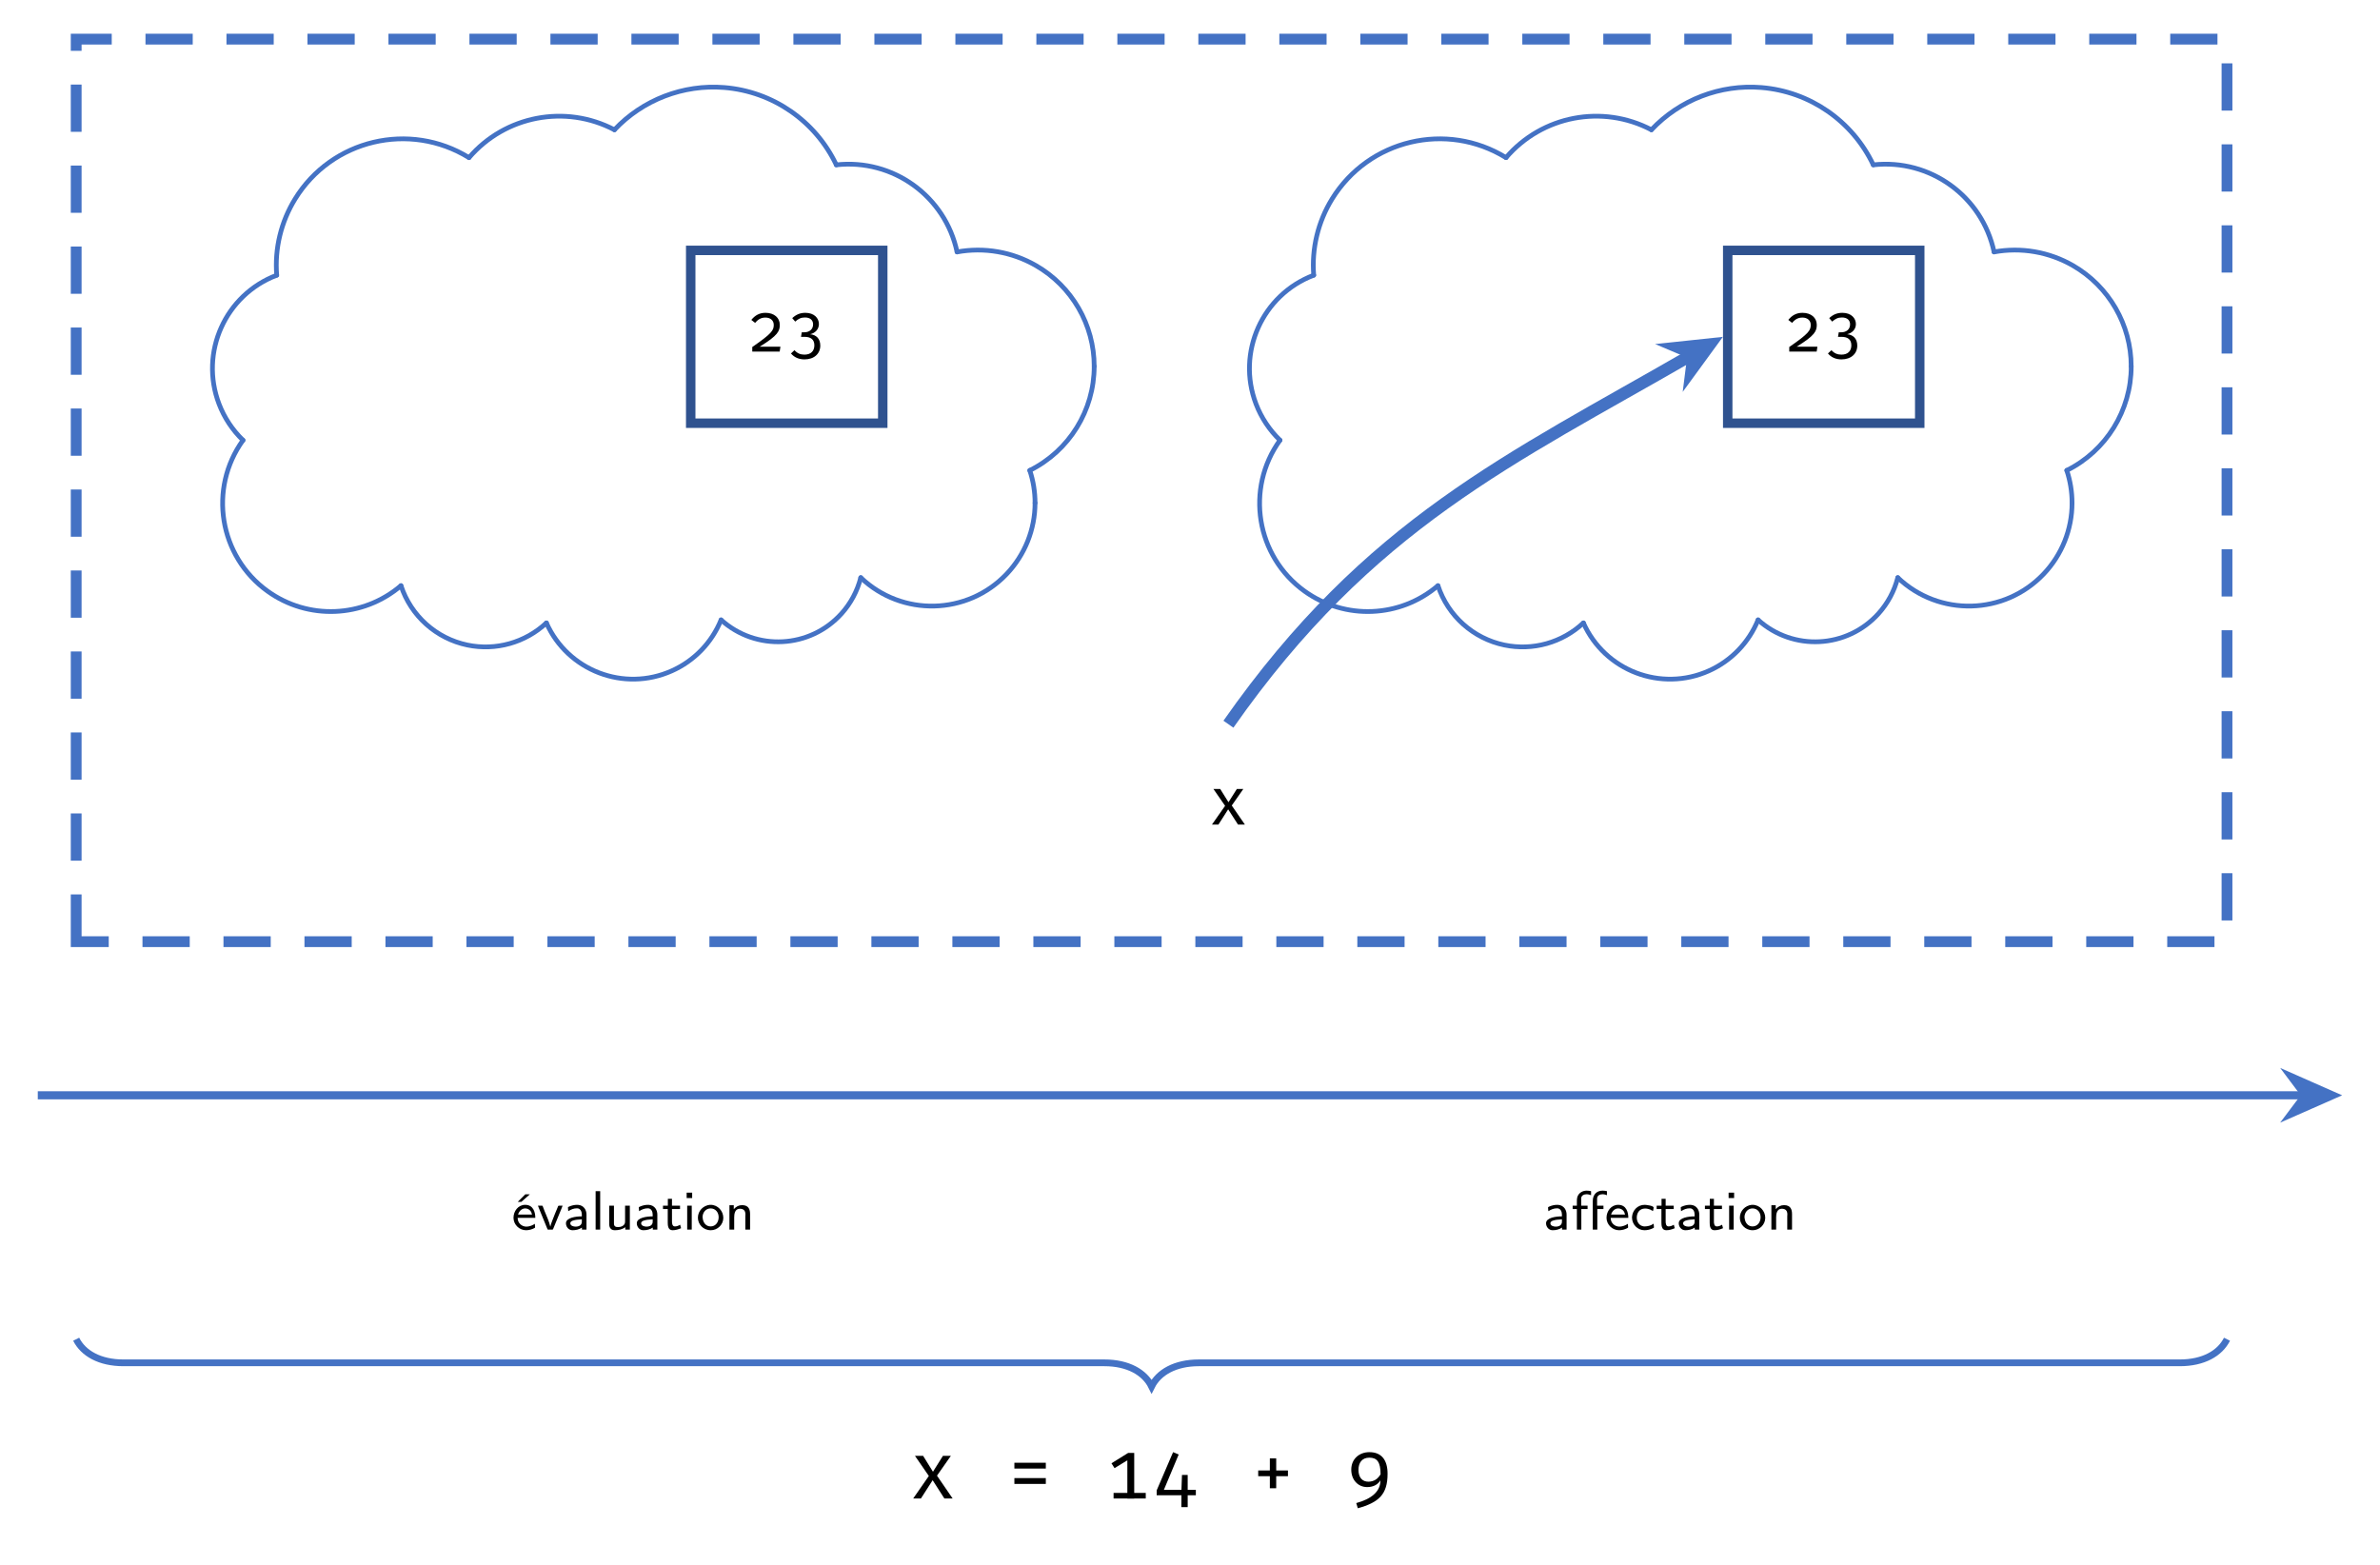
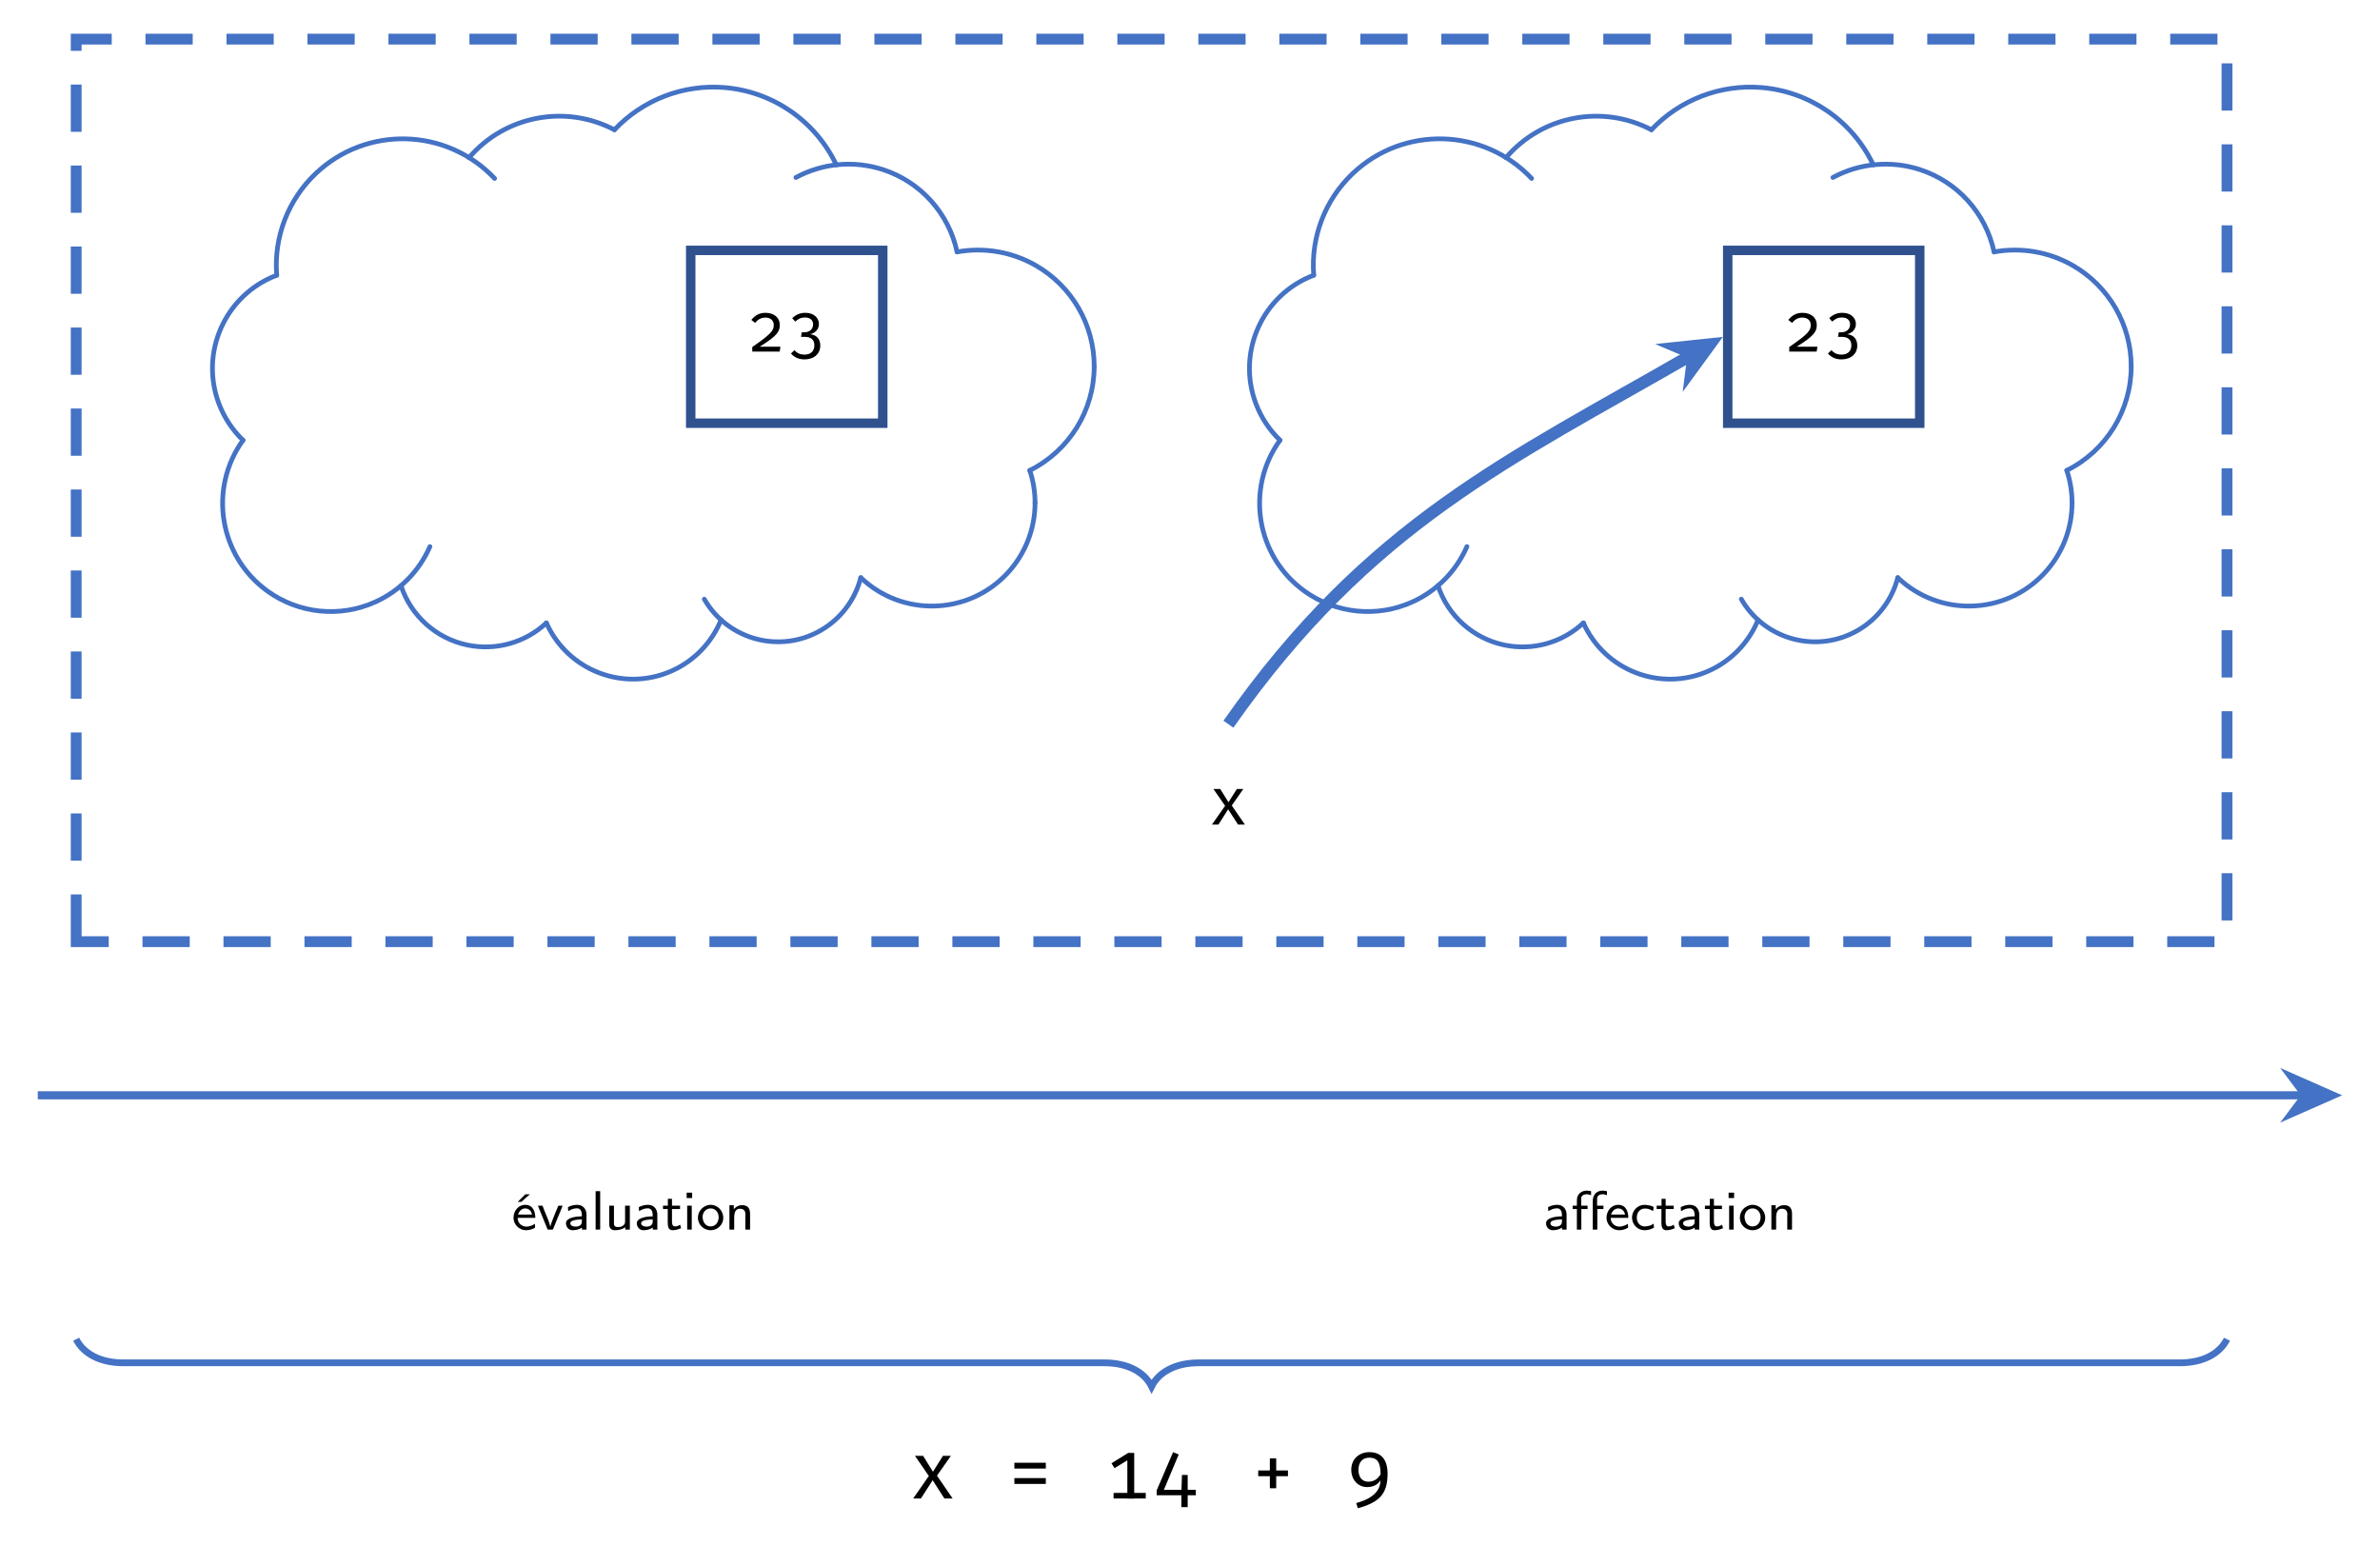
<svg xmlns="http://www.w3.org/2000/svg" xmlns:xlink="http://www.w3.org/1999/xlink" viewBox="0 0 351.315 230.917">
  <defs>
    <g>
      <g id="glyph-0-0">
        <path d="M 1.812 0 L 3.547 -2.703 L 5.281 0 L 6.5 0 L 4.188 -3.375 L 6.234 -6.297 L 5.062 -6.297 L 3.594 -3.953 L 2.141 -6.297 L 0.938 -6.297 L 2.984 -3.328 L 0.672 0 Z M 1.812 0 " />
      </g>
      <g id="glyph-0-1">
        <path d="M 5.906 -5.281 L 1.266 -5.281 L 1.266 -4.422 L 5.906 -4.422 Z M 5.906 -3.016 L 1.266 -3.016 L 1.266 -2.156 L 5.906 -2.156 Z M 5.906 -3.016 " />
      </g>
      <g id="glyph-0-2">
        <path d="M 6.312 -0.828 L 4.609 -0.828 L 4.609 -6.734 L 3.719 -6.734 L 1.25 -5.203 L 1.703 -4.484 L 3.594 -5.641 L 3.594 -0.828 L 1.562 -0.828 L 1.562 0 L 3.594 0 L 3.594 0.016 L 4.609 0.016 L 4.609 0 L 6.312 0 Z M 6.312 -0.828 " />
      </g>
      <g id="glyph-0-3">
        <path d="M 6.531 -1.281 L 5.328 -1.281 L 5.328 -3.484 L 4.484 -3.484 L 4.406 -1.281 L 1.812 -1.281 L 4 -6.5 L 3.172 -6.844 L 0.75 -1.203 L 0.75 -0.484 L 4.406 -0.484 L 4.391 1.266 L 5.328 1.266 L 5.328 -0.484 L 6.531 -0.484 Z M 6.531 -1.281 " />
      </g>
      <g id="glyph-0-4">
        <path d="M 4.047 -5.922 L 3.109 -5.922 L 3.109 -4.141 L 1.391 -4.141 L 1.391 -3.297 L 3.109 -3.297 L 3.109 -1.516 L 4.047 -1.516 L 4.047 -3.297 L 5.781 -3.297 L 5.781 -4.141 L 4.047 -4.141 Z M 4.047 -5.922 " />
      </g>
      <g id="glyph-0-5">
        <path d="M 3.453 -6.844 C 1.969 -6.844 0.781 -5.844 0.781 -4.266 C 0.781 -2.75 1.781 -1.672 3.172 -1.688 C 4.062 -1.703 4.734 -2.078 5.078 -2.688 L 5.078 -2.578 C 5.062 -1.031 3.734 0.078 1.516 0.672 L 1.75 1.438 C 4.828 0.578 6.141 -0.578 6.141 -3.656 C 6.141 -5.625 5.297 -6.844 3.453 -6.844 Z M 3.344 -2.484 C 2.406 -2.469 1.844 -3.109 1.844 -4.234 C 1.844 -5.312 2.391 -6.031 3.453 -6.031 C 4.562 -6.031 5.109 -5.422 5.109 -3.578 C 4.656 -2.828 4.109 -2.516 3.344 -2.484 Z M 3.344 -2.484 " />
      </g>
      <g id="glyph-1-0">
        <path d="M 2.844 -5.719 C 1.953 -5.719 1.312 -5.359 0.75 -4.672 L 1.312 -4.234 C 1.797 -4.812 2.25 -5.016 2.844 -5.016 C 3.562 -5.016 4.062 -4.594 4.062 -3.938 C 4.062 -3.125 3.766 -2.656 0.891 -0.672 L 0.891 0 L 4.938 0 L 5.047 -0.719 L 1.984 -0.719 C 4.719 -2.391 4.953 -3.047 4.953 -3.953 C 4.953 -4.969 4.141 -5.719 2.844 -5.719 Z M 2.844 -5.719 " />
      </g>
      <g id="glyph-1-1">
        <path d="M 2.75 -5.719 C 1.984 -5.719 1.391 -5.469 0.812 -4.938 L 1.25 -4.422 C 1.719 -4.844 2.109 -5.031 2.688 -5.031 C 3.453 -5.031 3.891 -4.641 3.891 -4.016 C 3.891 -3.266 3.328 -2.844 2.578 -2.844 L 2.219 -2.844 L 2.109 -2.172 L 2.625 -2.172 C 3.531 -2.172 4.078 -1.797 4.078 -0.922 C 4.078 -0.078 3.562 0.453 2.609 0.453 C 2.031 0.453 1.562 0.266 1.141 -0.203 L 0.625 0.281 C 1.125 0.875 1.812 1.156 2.625 1.156 C 4.062 1.156 4.953 0.297 4.953 -0.875 C 4.953 -1.922 4.344 -2.469 3.453 -2.562 C 4.172 -2.719 4.75 -3.266 4.75 -4.062 C 4.75 -4.922 4.062 -5.719 2.75 -5.719 Z M 2.75 -5.719 " />
      </g>
      <g id="glyph-1-2">
        <path d="M 1.516 0 L 2.953 -2.25 L 4.406 0 L 5.422 0 L 3.484 -2.812 L 5.188 -5.25 L 4.234 -5.25 L 3 -3.297 L 1.781 -5.25 L 0.781 -5.25 L 2.5 -2.766 L 0.562 0 Z M 1.516 0 " />
      </g>
      <g id="glyph-2-0">
        <path d="M 3.422 -0.875 C 3.359 -0.844 3.297 -0.781 3.234 -0.75 C 2.922 -0.578 2.547 -0.453 2.172 -0.453 C 1.578 -0.453 0.891 -0.906 0.891 -1.75 L 3.5 -1.75 C 3.5 -2.562 3.219 -3.672 2 -3.672 C 0.969 -3.672 0.281 -2.734 0.281 -1.766 L 0.281 -1.734 C 0.297 -0.734 1.141 0.078 2.141 0.078 C 2.578 0.078 3 -0.047 3.359 -0.234 C 3.422 -0.266 3.469 -0.297 3.469 -0.359 C 3.469 -0.531 3.438 -0.703 3.422 -0.875 Z M 0.953 -2.234 C 1.094 -2.688 1.453 -3.141 2.016 -3.141 C 2.281 -3.141 2.578 -3.016 2.75 -2.812 C 2.906 -2.641 2.969 -2.438 3.016 -2.234 Z M 0.906 -4.109 L 1.438 -4.109 L 2.688 -5.219 L 2.016 -5.219 Z M 0.906 -4.109 " />
      </g>
      <g id="glyph-2-1">
        <path d="M 0.125 -3.547 C 0.156 -3.438 0.203 -3.328 0.25 -3.219 L 1.469 -0.234 C 1.531 -0.109 1.531 0 1.672 0 C 1.703 0 1.734 -0.016 1.766 -0.016 L 2.141 -0.016 C 2.172 -0.016 2.203 0 2.234 0 C 2.375 0 2.391 -0.203 2.453 -0.312 C 2.766 -1.078 3.078 -1.859 3.406 -2.641 L 3.641 -3.219 C 3.688 -3.328 3.734 -3.438 3.766 -3.547 L 3.234 -3.547 C 3.094 -3.547 3.078 -3.422 3.047 -3.328 C 2.766 -2.672 2.5 -2.016 2.25 -1.359 C 2.141 -1.062 2.016 -0.766 1.953 -0.453 C 1.766 -1.234 1.422 -1.984 1.109 -2.734 C 1.047 -2.922 0.969 -3.125 0.891 -3.312 L 0.828 -3.469 C 0.812 -3.516 0.781 -3.547 0.719 -3.547 Z M 0.125 -3.547 " />
      </g>
      <g id="glyph-2-2">
        <path d="M 0.703 -2.734 C 1.125 -3 1.5 -3.156 2 -3.156 C 2.5 -3.156 2.703 -2.672 2.703 -2.234 L 2.703 -1.969 C 1.844 -1.969 0.359 -1.781 0.359 -0.953 C 0.359 -0.422 0.75 0.078 1.328 0.078 C 1.812 0.078 2.312 -0.031 2.719 -0.312 L 2.719 -0.016 L 3.391 -0.016 L 3.391 -2.234 C 3.391 -2.875 3.031 -3.609 2.109 -3.672 L 2.016 -3.672 C 1.594 -3.672 1.203 -3.578 0.812 -3.406 C 0.75 -3.375 0.656 -3.344 0.656 -3.266 C 0.656 -3.094 0.688 -2.906 0.703 -2.734 Z M 2.703 -1.531 L 2.703 -1.172 C 2.703 -0.719 2.359 -0.453 1.781 -0.453 C 1.5 -0.453 1 -0.562 1 -0.953 C 1 -1.344 1.688 -1.422 1.953 -1.469 C 2.203 -1.5 2.453 -1.516 2.703 -1.531 Z M 2.703 -1.531 " />
      </g>
      <g id="glyph-2-3">
        <path d="M 0.672 -5.688 L 0.672 -0.016 L 1.344 -0.016 L 1.344 -5.688 Z M 0.672 -5.688 " />
      </g>
      <g id="glyph-2-4">
        <path d="M 0.656 -3.547 L 0.656 -0.906 C 0.656 -0.625 0.688 -0.344 0.875 -0.156 C 1.031 0.031 1.281 0.078 1.516 0.078 C 2.047 0.078 2.609 -0.047 3.031 -0.375 L 3.031 -0.016 L 3.703 -0.016 L 3.703 -3.547 L 3 -3.547 L 3 -1.328 C 3 -1.156 3 -1 2.922 -0.844 C 2.734 -0.516 2.359 -0.391 2.016 -0.391 L 1.984 -0.391 C 1.719 -0.391 1.359 -0.406 1.359 -0.906 L 1.359 -3.547 Z M 0.656 -3.547 " />
      </g>
      <g id="glyph-2-5">
        <path d="M 0.875 -4.562 L 0.875 -3.547 L 0.156 -3.547 L 0.156 -3.047 L 0.859 -3.047 L 0.859 -1.078 C 0.859 -0.641 0.891 0.078 1.562 0.078 C 2.016 0.078 2.422 -0.047 2.828 -0.219 L 2.688 -0.734 C 2.422 -0.578 2.203 -0.484 1.906 -0.484 C 1.516 -0.484 1.484 -0.953 1.484 -1.219 L 1.484 -3.047 L 2.672 -3.047 L 2.672 -3.547 L 1.484 -3.547 L 1.484 -4.562 Z M 0.875 -4.562 " />
      </g>
      <g id="glyph-2-6">
        <path d="M 0.672 -3.547 L 0.672 -0.016 L 1.344 -0.016 L 1.344 -3.547 Z M 0.594 -5.469 L 0.594 -4.672 L 1.406 -4.672 L 1.406 -5.469 Z M 0.594 -5.469 " />
      </g>
      <g id="glyph-2-7">
        <path d="M 1.984 -3.672 C 1.016 -3.562 0.234 -2.781 0.234 -1.766 C 0.234 -0.828 0.984 0.078 2.141 0.078 C 3.109 0.078 3.984 -0.719 3.984 -1.75 C 3.984 -2.734 3.203 -3.672 2.109 -3.672 C 2.062 -3.672 2.031 -3.672 1.984 -3.672 Z M 0.938 -1.719 C 0.922 -1.766 0.922 -1.812 0.922 -1.859 C 0.922 -2.531 1.391 -3.141 2.109 -3.141 C 2.844 -3.141 3.297 -2.547 3.297 -1.844 C 3.297 -1.125 2.859 -0.484 2.109 -0.484 C 1.453 -0.484 1.016 -0.984 0.938 -1.719 Z M 0.938 -1.719 " />
      </g>
      <g id="glyph-2-8">
        <path d="M 1.297 -3.031 L 1.297 -3.609 L 0.656 -3.609 L 0.656 -0.016 L 1.359 -0.016 L 1.359 -1.812 C 1.359 -2.312 1.453 -3.094 2.188 -3.094 C 2.656 -3.094 3.016 -2.891 3.016 -2.266 C 3.016 -2.156 3 -2.047 3 -1.953 L 3 -0.016 L 3.703 -0.016 L 3.703 -1.875 C 3.703 -2.016 3.703 -2.156 3.703 -2.297 C 3.703 -2.938 3.531 -3.625 2.531 -3.625 C 2.031 -3.625 1.656 -3.422 1.297 -3.031 Z M 1.297 -3.031 " />
      </g>
      <g id="glyph-2-9">
        <path d="M 0.844 -3.547 L 0.219 -3.547 L 0.219 -3.047 L 0.844 -3.047 L 0.844 -0.016 L 1.5 -0.016 L 1.5 -3.047 L 2.422 -3.047 L 2.422 -3.547 L 1.484 -3.547 L 1.484 -4.359 C 1.484 -4.438 1.469 -4.5 1.469 -4.578 C 1.469 -5.047 1.891 -5.234 2.266 -5.234 C 2.516 -5.234 2.719 -5.172 2.938 -5.094 L 2.938 -5.688 C 2.719 -5.734 2.516 -5.766 2.281 -5.766 C 1.766 -5.766 1.125 -5.5 0.906 -4.812 C 0.844 -4.594 0.844 -4.359 0.844 -4.141 Z M 3.188 -0.016 L 3.859 -0.016 L 3.859 -3.047 L 4.766 -3.047 L 4.766 -3.547 L 3.828 -3.547 L 3.828 -4.359 C 3.828 -4.438 3.828 -4.5 3.828 -4.578 C 3.828 -5.047 4.234 -5.234 4.625 -5.234 C 4.875 -5.234 5.062 -5.172 5.281 -5.094 L 5.281 -5.688 C 5.078 -5.734 4.859 -5.766 4.641 -5.766 C 3.844 -5.766 3.188 -5.266 3.188 -4.203 Z M 3.188 -0.016 " />
      </g>
      <g id="glyph-2-10">
        <path d="M 3.422 -0.875 C 3.359 -0.844 3.297 -0.781 3.234 -0.75 C 2.922 -0.578 2.547 -0.453 2.172 -0.453 C 1.578 -0.453 0.891 -0.906 0.891 -1.75 L 3.5 -1.75 C 3.5 -2.562 3.219 -3.672 2 -3.672 C 0.969 -3.672 0.281 -2.734 0.281 -1.766 L 0.281 -1.734 C 0.297 -0.734 1.141 0.078 2.141 0.078 C 2.578 0.078 3 -0.047 3.359 -0.234 C 3.422 -0.266 3.469 -0.297 3.469 -0.359 C 3.469 -0.531 3.438 -0.703 3.422 -0.875 Z M 0.953 -2.234 C 1.094 -2.688 1.453 -3.141 2.016 -3.141 C 2.281 -3.141 2.578 -3.016 2.75 -2.812 C 2.906 -2.641 2.969 -2.438 3.016 -2.234 Z M 0.953 -2.234 " />
      </g>
      <g id="glyph-2-11">
        <path d="M 3.469 -0.891 C 3.344 -0.828 3.234 -0.734 3.094 -0.672 C 2.781 -0.547 2.453 -0.484 2.109 -0.484 L 2.047 -0.484 C 1.328 -0.562 0.984 -1.172 0.984 -1.781 C 0.984 -2.469 1.375 -3.125 2.203 -3.125 C 2.484 -3.125 2.734 -3.062 2.984 -2.969 C 3.109 -2.906 3.234 -2.812 3.375 -2.75 C 3.422 -2.906 3.469 -3.125 3.469 -3.266 C 3.469 -3.562 2.266 -3.672 2.156 -3.672 C 1.094 -3.672 0.344 -2.844 0.281 -1.875 L 0.281 -1.781 C 0.281 -0.797 1.078 0.078 2.125 0.078 C 2.578 0.078 3 -0.031 3.406 -0.234 C 3.453 -0.25 3.516 -0.281 3.516 -0.359 C 3.516 -0.531 3.484 -0.703 3.469 -0.891 Z M 3.469 -0.891 " />
      </g>
    </g>
    <clipPath id="clip-0">
      <path clip-rule="nonzero" d="M 321 142 L 351.316 142 L 351.316 182 L 321 182 Z M 321 142 " />
    </clipPath>
  </defs>
  <path fill="none" stroke-width="1.594" stroke-linecap="butt" stroke-linejoin="miter" stroke="rgb(26.668%,44.707%,76.862%)" stroke-opacity="1" stroke-dasharray="6.974 4.981" stroke-miterlimit="10" d="M -82.207 -79.371 L -82.207 53.86 L 235.277 53.86 L 235.277 -79.371 Z M -82.207 -79.371 " transform="matrix(1,0,0,-1,93.453,59.637)" />
  <path fill="none" stroke-width="1.196" stroke-linecap="butt" stroke-linejoin="miter" stroke="rgb(26.668%,44.707%,76.862%)" stroke-opacity="1" stroke-miterlimit="10" d="M -87.875 -102.05 L 246.609 -102.05 " transform="matrix(1,0,0,-1,93.453,59.637)" />
  <path fill-rule="nonzero" fill="rgb(26.668%,44.707%,76.862%)" fill-opacity="1" d="M 344.25 161.688 L 338.43 159.117 L 340.359 161.688 L 338.43 164.254 Z M 344.25 161.688 " />
  <g clip-path="url(#clip-0)">
    <path fill="none" stroke-width="1.196" stroke-linecap="butt" stroke-linejoin="miter" stroke="rgb(26.668%,44.707%,76.862%)" stroke-opacity="1" stroke-miterlimit="10" d="M 7.582 -0.002 L 1.761 2.568 L 3.691 -0.002 L 1.761 -2.568 Z M 7.582 -0.002 " transform="matrix(1,0,0,-1,336.6685,161.6857)" />
  </g>
  <path fill="none" stroke-width="0.996" stroke-linecap="butt" stroke-linejoin="miter" stroke="rgb(26.668%,44.707%,76.862%)" stroke-opacity="1" stroke-miterlimit="10" d="M -82.207 -138.058 C -81.16 -140.148 -78.719 -141.543 -75.23 -141.543 L 69.563 -141.543 C 73.051 -141.543 75.492 -142.937 76.535 -145.031 C 77.582 -142.937 80.024 -141.543 83.512 -141.543 L 228.305 -141.543 C 231.793 -141.543 234.231 -140.148 235.277 -138.058 " transform="matrix(1,0,0,-1,93.453,59.637)" />
  <g fill="rgb(0%,0%,0%)" fill-opacity="1">
    <use xlink:href="#glyph-0-0" x="134.123" y="221.211" />
  </g>
  <g fill="rgb(0%,0%,0%)" fill-opacity="1">
    <use xlink:href="#glyph-0-1" x="148.469" y="221.211" />
  </g>
  <g fill="rgb(0%,0%,0%)" fill-opacity="1">
    <use xlink:href="#glyph-0-2" x="162.815" y="221.211" />
    <use xlink:href="#glyph-0-3" x="169.989" y="221.211" />
  </g>
  <g fill="rgb(0%,0%,0%)" fill-opacity="1">
    <use xlink:href="#glyph-0-4" x="184.335" y="221.211" />
  </g>
  <g fill="rgb(0%,0%,0%)" fill-opacity="1">
    <use xlink:href="#glyph-0-5" x="198.681" y="221.211" />
  </g>
  <path fill="none" stroke-width="0.697" stroke-linecap="round" stroke-linejoin="miter" stroke="rgb(26.668%,44.707%,76.862%)" stroke-opacity="1" stroke-miterlimit="10" d="M 68.063 5.559 C 68.063 11.692 64.789 17.36 59.477 20.426 C 55.953 22.461 51.82 23.176 47.82 22.446 " transform="matrix(1,0,0,-1,93.453,59.637)" />
  <path fill="none" stroke-width="0.697" stroke-linecap="round" stroke-linejoin="miter" stroke="rgb(26.668%,44.707%,76.862%)" stroke-opacity="1" stroke-miterlimit="10" d="M 58.555 -9.804 C 64.379 -6.902 68.063 -0.953 68.063 5.559 " transform="matrix(1,0,0,-1,93.453,59.637)" />
-   <path fill="none" stroke-width="0.697" stroke-linecap="round" stroke-linejoin="miter" stroke="rgb(26.668%,44.707%,76.862%)" stroke-opacity="1" stroke-miterlimit="10" d="M 47.82 22.446 C 46.07 30.676 38.359 36.235 29.996 35.301 " transform="matrix(1,0,0,-1,93.453,59.637)" />
+   <path fill="none" stroke-width="0.697" stroke-linecap="round" stroke-linejoin="miter" stroke="rgb(26.668%,44.707%,76.862%)" stroke-opacity="1" stroke-miterlimit="10" d="M 47.82 22.446 C 46.602 28.164 42.426 32.801 36.863 34.606 C 32.609 35.985 27.969 35.563 24.035 33.438 " transform="matrix(1,0,0,-1,93.453,59.637)" />
  <path fill="none" stroke-width="0.697" stroke-linecap="round" stroke-linejoin="miter" stroke="rgb(26.668%,44.707%,76.862%)" stroke-opacity="1" stroke-miterlimit="10" d="M 29.992 35.305 C 26.918 41.782 20.621 46.133 13.473 46.715 C 7.399 47.207 1.426 44.91 -2.754 40.477 " transform="matrix(1,0,0,-1,93.453,59.637)" />
  <path fill="none" stroke-width="0.697" stroke-linecap="round" stroke-linejoin="miter" stroke="rgb(26.668%,44.707%,76.862%)" stroke-opacity="1" stroke-miterlimit="10" d="M -2.754 40.477 C -9.992 44.274 -18.894 42.571 -24.219 36.367 " transform="matrix(1,0,0,-1,93.453,59.637)" />
-   <path fill="none" stroke-width="0.697" stroke-linecap="round" stroke-linejoin="miter" stroke="rgb(26.668%,44.707%,76.862%)" stroke-opacity="1" stroke-miterlimit="10" d="M -24.223 36.367 C -32.996 41.774 -44.492 39.043 -49.894 30.266 C -51.969 26.899 -52.922 22.953 -52.609 19.012 " transform="matrix(1,0,0,-1,93.453,59.637)" />
+   <path fill="none" stroke-width="0.697" stroke-linecap="round" stroke-linejoin="miter" stroke="rgb(26.668%,44.707%,76.862%)" stroke-opacity="1" stroke-miterlimit="10" d="M -20.445 33.297 C -27.519 40.789 -39.332 41.125 -46.82 34.047 C -50.926 30.168 -53.055 24.641 -52.609 19.012 " transform="matrix(1,0,0,-1,93.453,59.637)" />
  <path fill="none" stroke-width="0.697" stroke-linecap="round" stroke-linejoin="miter" stroke="rgb(26.668%,44.707%,76.862%)" stroke-opacity="1" stroke-miterlimit="10" d="M -52.605 19.008 C -60.203 16.117 -64.019 7.614 -61.125 0.016 C -60.355 -2.011 -59.144 -3.843 -57.582 -5.347 " transform="matrix(1,0,0,-1,93.453,59.637)" />
-   <path fill="none" stroke-width="0.697" stroke-linecap="round" stroke-linejoin="miter" stroke="rgb(26.668%,44.707%,76.862%)" stroke-opacity="1" stroke-miterlimit="10" d="M -57.582 -5.347 C -62.734 -12.504 -61.109 -22.48 -53.953 -27.633 C -47.988 -31.925 -39.859 -31.593 -34.266 -26.82 " transform="matrix(1,0,0,-1,93.453,59.637)" />
+   <path fill="none" stroke-width="0.697" stroke-linecap="round" stroke-linejoin="miter" stroke="rgb(26.668%,44.707%,76.862%)" stroke-opacity="1" stroke-miterlimit="10" d="M -57.582 -5.347 C -62.734 -12.504 -61.109 -22.48 -53.953 -27.633 C -49.324 -30.965 -43.269 -31.574 -38.07 -29.23 C -34.453 -27.605 -31.574 -24.683 -29.992 -21.05 " transform="matrix(1,0,0,-1,93.453,59.637)" />
  <path fill="none" stroke-width="0.697" stroke-linecap="round" stroke-linejoin="miter" stroke="rgb(26.668%,44.707%,76.862%)" stroke-opacity="1" stroke-miterlimit="10" d="M -34.262 -26.82 C -32.797 -31.281 -29.058 -34.621 -24.465 -35.582 C -20.277 -36.457 -15.922 -35.238 -12.797 -32.316 " transform="matrix(1,0,0,-1,93.453,59.637)" />
  <path fill="none" stroke-width="0.697" stroke-linecap="round" stroke-linejoin="miter" stroke="rgb(26.668%,44.707%,76.862%)" stroke-opacity="1" stroke-miterlimit="10" d="M -12.797 -32.32 C -9.637 -39.386 -1.351 -42.554 5.715 -39.394 C 9.02 -37.922 11.625 -35.222 12.985 -31.871 " transform="matrix(1,0,0,-1,93.453,59.637)" />
-   <path fill="none" stroke-width="0.697" stroke-linecap="round" stroke-linejoin="miter" stroke="rgb(26.668%,44.707%,76.862%)" stroke-opacity="1" stroke-miterlimit="10" d="M 12.985 -31.871 C 18.152 -36.523 26.113 -36.109 30.766 -30.941 C 32.125 -29.429 33.102 -27.605 33.606 -25.633 " transform="matrix(1,0,0,-1,93.453,59.637)" />
+   <path fill="none" stroke-width="0.697" stroke-linecap="round" stroke-linejoin="miter" stroke="rgb(26.668%,44.707%,76.862%)" stroke-opacity="1" stroke-miterlimit="10" d="M 10.508 -28.808 C 13.985 -34.832 21.684 -36.894 27.703 -33.418 C 30.641 -31.726 32.77 -28.918 33.606 -25.633 " transform="matrix(1,0,0,-1,93.453,59.637)" />
  <path fill="none" stroke-width="0.697" stroke-linecap="round" stroke-linejoin="miter" stroke="rgb(26.668%,44.707%,76.862%)" stroke-opacity="1" stroke-miterlimit="10" d="M 59.332 -14.609 C 59.332 -12.976 59.07 -11.355 58.555 -9.804 " transform="matrix(1,0,0,-1,93.453,59.637)" />
  <path fill="none" stroke-width="0.697" stroke-linecap="round" stroke-linejoin="miter" stroke="rgb(26.668%,44.707%,76.862%)" stroke-opacity="1" stroke-miterlimit="10" d="M 33.609 -25.636 C 39.699 -31.433 49.34 -31.195 55.137 -25.101 C 57.828 -22.273 59.332 -18.511 59.332 -14.605 " transform="matrix(1,0,0,-1,93.453,59.637)" />
  <path fill-rule="nonzero" fill="rgb(100%,100%,100%)" fill-opacity="1" stroke-width="1.395" stroke-linecap="butt" stroke-linejoin="miter" stroke="rgb(18.43%,32.158%,56.078%)" stroke-opacity="1" stroke-miterlimit="10" d="M 8.504 -2.836 L 36.852 -2.836 L 36.852 22.676 L 8.504 22.676 Z M 8.504 -2.836 " transform="matrix(1,0,0,-1,93.453,59.637)" />
  <g fill="rgb(0%,0%,0%)" fill-opacity="1">
    <use xlink:href="#glyph-1-0" x="110.153" y="51.897" />
    <use xlink:href="#glyph-1-1" x="116.131" y="51.897" />
  </g>
  <g fill="rgb(0%,0%,0%)" fill-opacity="1">
    <use xlink:href="#glyph-2-0" x="75.518" y="181.527" />
    <use xlink:href="#glyph-2-1" x="79.281" y="181.527" />
    <use xlink:href="#glyph-2-2" x="83.182" y="181.527" />
    <use xlink:href="#glyph-2-3" x="87.249" y="181.527" />
    <use xlink:href="#glyph-2-4" x="89.269" y="181.527" />
    <use xlink:href="#glyph-2-2" x="93.64" y="181.527" />
    <use xlink:href="#glyph-2-5" x="97.708" y="181.527" />
    <use xlink:href="#glyph-2-6" x="100.765" y="181.527" />
    <use xlink:href="#glyph-2-7" x="102.785" y="181.527" />
    <use xlink:href="#glyph-2-8" x="107.017" y="181.527" />
  </g>
  <path fill="none" stroke-width="0.697" stroke-linecap="round" stroke-linejoin="miter" stroke="rgb(26.668%,44.707%,76.862%)" stroke-opacity="1" stroke-miterlimit="10" d="M 221.133 5.559 C 221.133 11.692 217.859 17.36 212.551 20.426 C 209.027 22.461 204.895 23.176 200.891 22.446 " transform="matrix(1,0,0,-1,93.453,59.637)" />
  <path fill="none" stroke-width="0.697" stroke-linecap="round" stroke-linejoin="miter" stroke="rgb(26.668%,44.707%,76.862%)" stroke-opacity="1" stroke-miterlimit="10" d="M 211.629 -9.804 C 217.453 -6.902 221.137 -0.953 221.137 5.559 " transform="matrix(1,0,0,-1,93.453,59.637)" />
-   <path fill="none" stroke-width="0.697" stroke-linecap="round" stroke-linejoin="miter" stroke="rgb(26.668%,44.707%,76.862%)" stroke-opacity="1" stroke-miterlimit="10" d="M 200.895 22.446 C 199.141 30.676 191.43 36.235 183.067 35.301 " transform="matrix(1,0,0,-1,93.453,59.637)" />
+   <path fill="none" stroke-width="0.697" stroke-linecap="round" stroke-linejoin="miter" stroke="rgb(26.668%,44.707%,76.862%)" stroke-opacity="1" stroke-miterlimit="10" d="M 200.895 22.446 C 199.676 28.164 195.5 32.801 189.938 34.606 C 185.68 35.985 181.043 35.563 177.106 33.438 " transform="matrix(1,0,0,-1,93.453,59.637)" />
  <path fill="none" stroke-width="0.697" stroke-linecap="round" stroke-linejoin="miter" stroke="rgb(26.668%,44.707%,76.862%)" stroke-opacity="1" stroke-miterlimit="10" d="M 183.063 35.305 C 179.992 41.782 173.695 46.133 166.547 46.715 C 160.473 47.207 154.5 44.91 150.317 40.477 " transform="matrix(1,0,0,-1,93.453,59.637)" />
  <path fill="none" stroke-width="0.697" stroke-linecap="round" stroke-linejoin="miter" stroke="rgb(26.668%,44.707%,76.862%)" stroke-opacity="1" stroke-miterlimit="10" d="M 150.317 40.477 C 143.078 44.274 134.176 42.571 128.852 36.367 " transform="matrix(1,0,0,-1,93.453,59.637)" />
-   <path fill="none" stroke-width="0.697" stroke-linecap="round" stroke-linejoin="miter" stroke="rgb(26.668%,44.707%,76.862%)" stroke-opacity="1" stroke-miterlimit="10" d="M 128.852 36.367 C 120.074 41.774 108.582 39.043 103.176 30.266 C 101.102 26.899 100.152 22.953 100.465 19.012 " transform="matrix(1,0,0,-1,93.453,59.637)" />
+   <path fill="none" stroke-width="0.697" stroke-linecap="round" stroke-linejoin="miter" stroke="rgb(26.668%,44.707%,76.862%)" stroke-opacity="1" stroke-miterlimit="10" d="M 132.629 33.297 C 125.551 40.789 113.742 41.125 106.25 34.047 C 102.149 30.168 100.02 24.641 100.465 19.012 " transform="matrix(1,0,0,-1,93.453,59.637)" />
  <path fill="none" stroke-width="0.697" stroke-linecap="round" stroke-linejoin="miter" stroke="rgb(26.668%,44.707%,76.862%)" stroke-opacity="1" stroke-miterlimit="10" d="M 100.465 19.008 C 92.867 16.117 89.055 7.614 91.945 0.016 C 92.719 -2.011 93.93 -3.843 95.492 -5.347 " transform="matrix(1,0,0,-1,93.453,59.637)" />
-   <path fill="none" stroke-width="0.697" stroke-linecap="round" stroke-linejoin="miter" stroke="rgb(26.668%,44.707%,76.862%)" stroke-opacity="1" stroke-miterlimit="10" d="M 95.488 -5.347 C 90.336 -12.504 91.961 -22.48 99.117 -27.633 C 105.086 -31.925 113.215 -31.593 118.805 -26.82 " transform="matrix(1,0,0,-1,93.453,59.637)" />
+   <path fill="none" stroke-width="0.697" stroke-linecap="round" stroke-linejoin="miter" stroke="rgb(26.668%,44.707%,76.862%)" stroke-opacity="1" stroke-miterlimit="10" d="M 95.488 -5.347 C 90.336 -12.504 91.961 -22.48 99.117 -27.633 C 103.746 -30.965 109.801 -31.574 115.004 -29.23 C 118.617 -27.605 121.5 -24.683 123.082 -21.05 " transform="matrix(1,0,0,-1,93.453,59.637)" />
  <path fill="none" stroke-width="0.697" stroke-linecap="round" stroke-linejoin="miter" stroke="rgb(26.668%,44.707%,76.862%)" stroke-opacity="1" stroke-miterlimit="10" d="M 118.809 -26.82 C 120.277 -31.281 124.012 -34.621 128.609 -35.582 C 132.797 -36.457 137.149 -35.238 140.274 -32.316 " transform="matrix(1,0,0,-1,93.453,59.637)" />
  <path fill="none" stroke-width="0.697" stroke-linecap="round" stroke-linejoin="miter" stroke="rgb(26.668%,44.707%,76.862%)" stroke-opacity="1" stroke-miterlimit="10" d="M 140.277 -32.32 C 143.434 -39.386 151.723 -42.554 158.789 -39.394 C 162.09 -37.922 164.695 -35.222 166.059 -31.871 " transform="matrix(1,0,0,-1,93.453,59.637)" />
-   <path fill="none" stroke-width="0.697" stroke-linecap="round" stroke-linejoin="miter" stroke="rgb(26.668%,44.707%,76.862%)" stroke-opacity="1" stroke-miterlimit="10" d="M 166.059 -31.871 C 171.223 -36.523 179.184 -36.109 183.836 -30.941 C 185.199 -29.429 186.176 -27.605 186.68 -25.633 " transform="matrix(1,0,0,-1,93.453,59.637)" />
+   <path fill="none" stroke-width="0.697" stroke-linecap="round" stroke-linejoin="miter" stroke="rgb(26.668%,44.707%,76.862%)" stroke-opacity="1" stroke-miterlimit="10" d="M 163.582 -28.808 C 167.055 -34.832 174.754 -36.894 180.777 -33.418 C 183.711 -31.726 185.84 -28.918 186.68 -25.633 " transform="matrix(1,0,0,-1,93.453,59.637)" />
  <path fill="none" stroke-width="0.697" stroke-linecap="round" stroke-linejoin="miter" stroke="rgb(26.668%,44.707%,76.862%)" stroke-opacity="1" stroke-miterlimit="10" d="M 212.406 -14.609 C 212.406 -12.976 212.141 -11.355 211.629 -9.804 " transform="matrix(1,0,0,-1,93.453,59.637)" />
  <path fill="none" stroke-width="0.697" stroke-linecap="round" stroke-linejoin="miter" stroke="rgb(26.668%,44.707%,76.862%)" stroke-opacity="1" stroke-miterlimit="10" d="M 186.68 -25.636 C 192.774 -31.433 202.41 -31.195 208.207 -25.101 C 210.902 -22.273 212.406 -18.511 212.406 -14.605 " transform="matrix(1,0,0,-1,93.453,59.637)" />
  <path fill-rule="nonzero" fill="rgb(100%,100%,100%)" fill-opacity="1" stroke-width="1.395" stroke-linecap="butt" stroke-linejoin="miter" stroke="rgb(18.43%,32.158%,56.078%)" stroke-opacity="1" stroke-miterlimit="10" d="M 161.578 -2.836 L 189.922 -2.836 L 189.922 22.676 L 161.578 22.676 Z M 161.578 -2.836 " transform="matrix(1,0,0,-1,93.453,59.637)" />
  <g fill="rgb(0%,0%,0%)" fill-opacity="1">
    <use xlink:href="#glyph-1-0" x="263.223" y="51.897" />
    <use xlink:href="#glyph-1-1" x="269.201" y="51.897" />
  </g>
  <g fill="rgb(0%,0%,0%)" fill-opacity="1">
    <use xlink:href="#glyph-1-2" x="178.338" y="121.722" />
  </g>
  <path fill="none" stroke-width="1.793" stroke-linecap="butt" stroke-linejoin="miter" stroke="rgb(26.668%,44.707%,76.862%)" stroke-opacity="1" stroke-miterlimit="10" d="M 87.875 -47.269 C 108.652 -17.601 129.512 -8.187 156.07 7.145 " transform="matrix(1,0,0,-1,93.453,59.637)" />
  <path fill-rule="nonzero" fill="rgb(26.668%,44.707%,76.862%)" fill-opacity="1" stroke-width="1.531" stroke-linecap="butt" stroke-linejoin="miter" stroke="rgb(26.668%,44.707%,76.862%)" stroke-opacity="1" stroke-miterlimit="10" d="M 7.162 -0.002 L 2.254 2.177 L 3.901 -0.001 L 2.253 -2.175 Z M 7.162 -0.002 " transform="matrix(0.86601,-0.49998,-0.49998,-0.86601,246.4768,54.25078)" />
  <g fill="rgb(0%,0%,0%)" fill-opacity="1">
    <use xlink:href="#glyph-2-2" x="227.855" y="181.527" />
    <use xlink:href="#glyph-2-9" x="231.922" y="181.527" />
    <use xlink:href="#glyph-2-10" x="236.86" y="181.527" />
    <use xlink:href="#glyph-2-11" x="240.623" y="181.527" />
    <use xlink:href="#glyph-2-5" x="244.386" y="181.527" />
    <use xlink:href="#glyph-2-2" x="247.443" y="181.527" />
    <use xlink:href="#glyph-2-5" x="251.51" y="181.527" />
    <use xlink:href="#glyph-2-6" x="254.568" y="181.527" />
    <use xlink:href="#glyph-2-7" x="256.587" y="181.527" />
    <use xlink:href="#glyph-2-8" x="260.82" y="181.527" />
  </g>
</svg>
